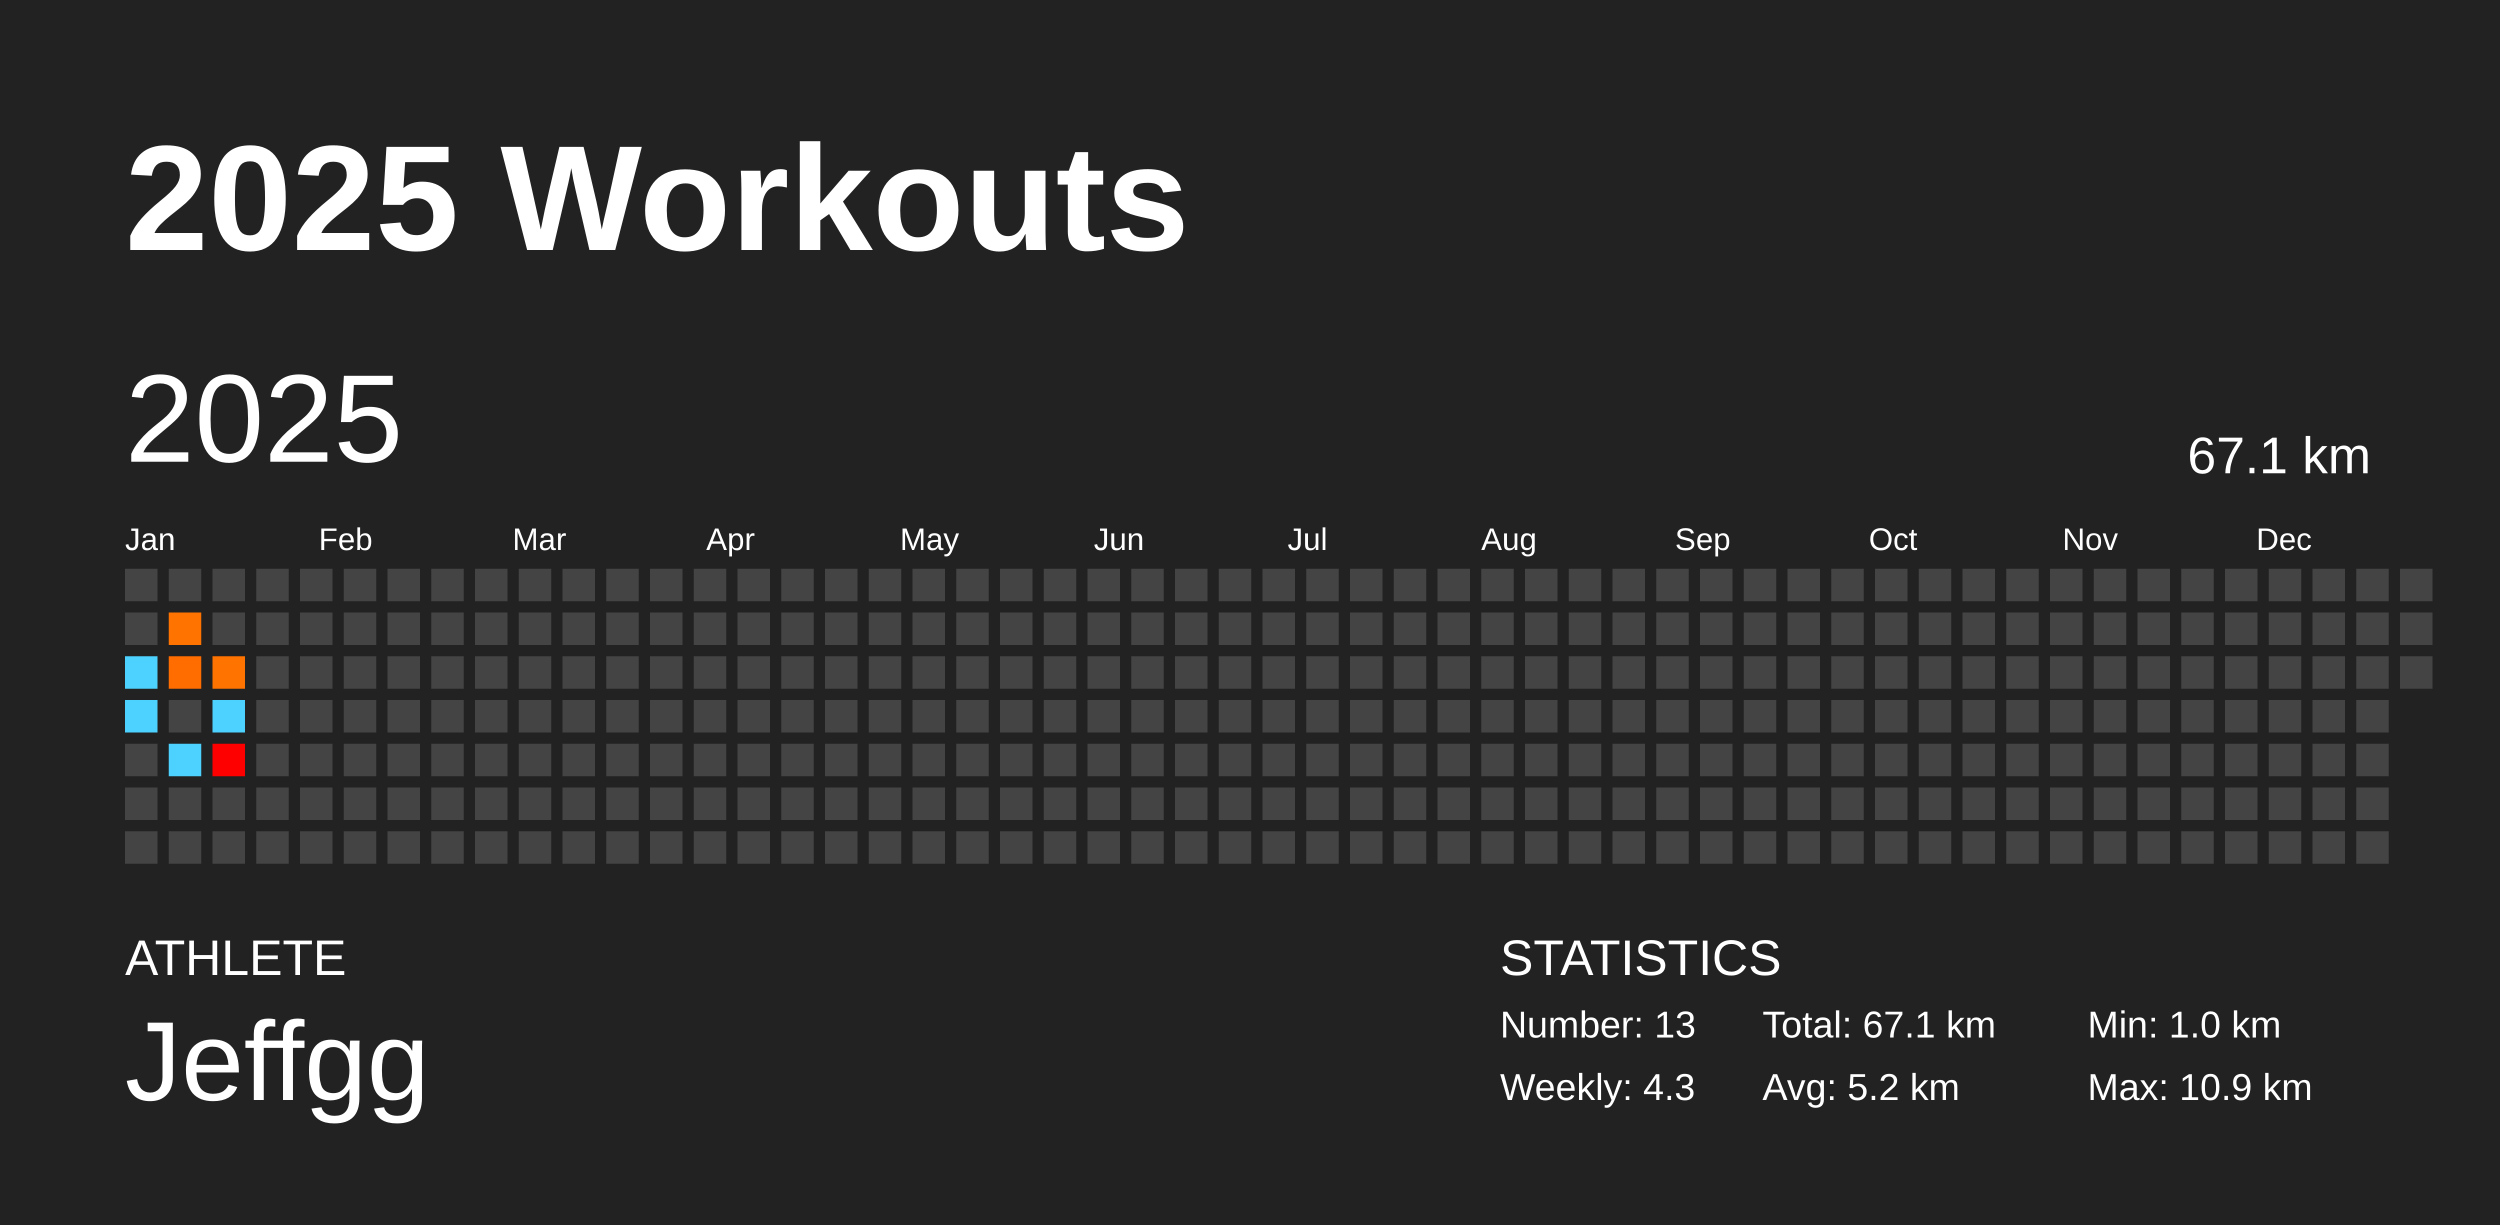
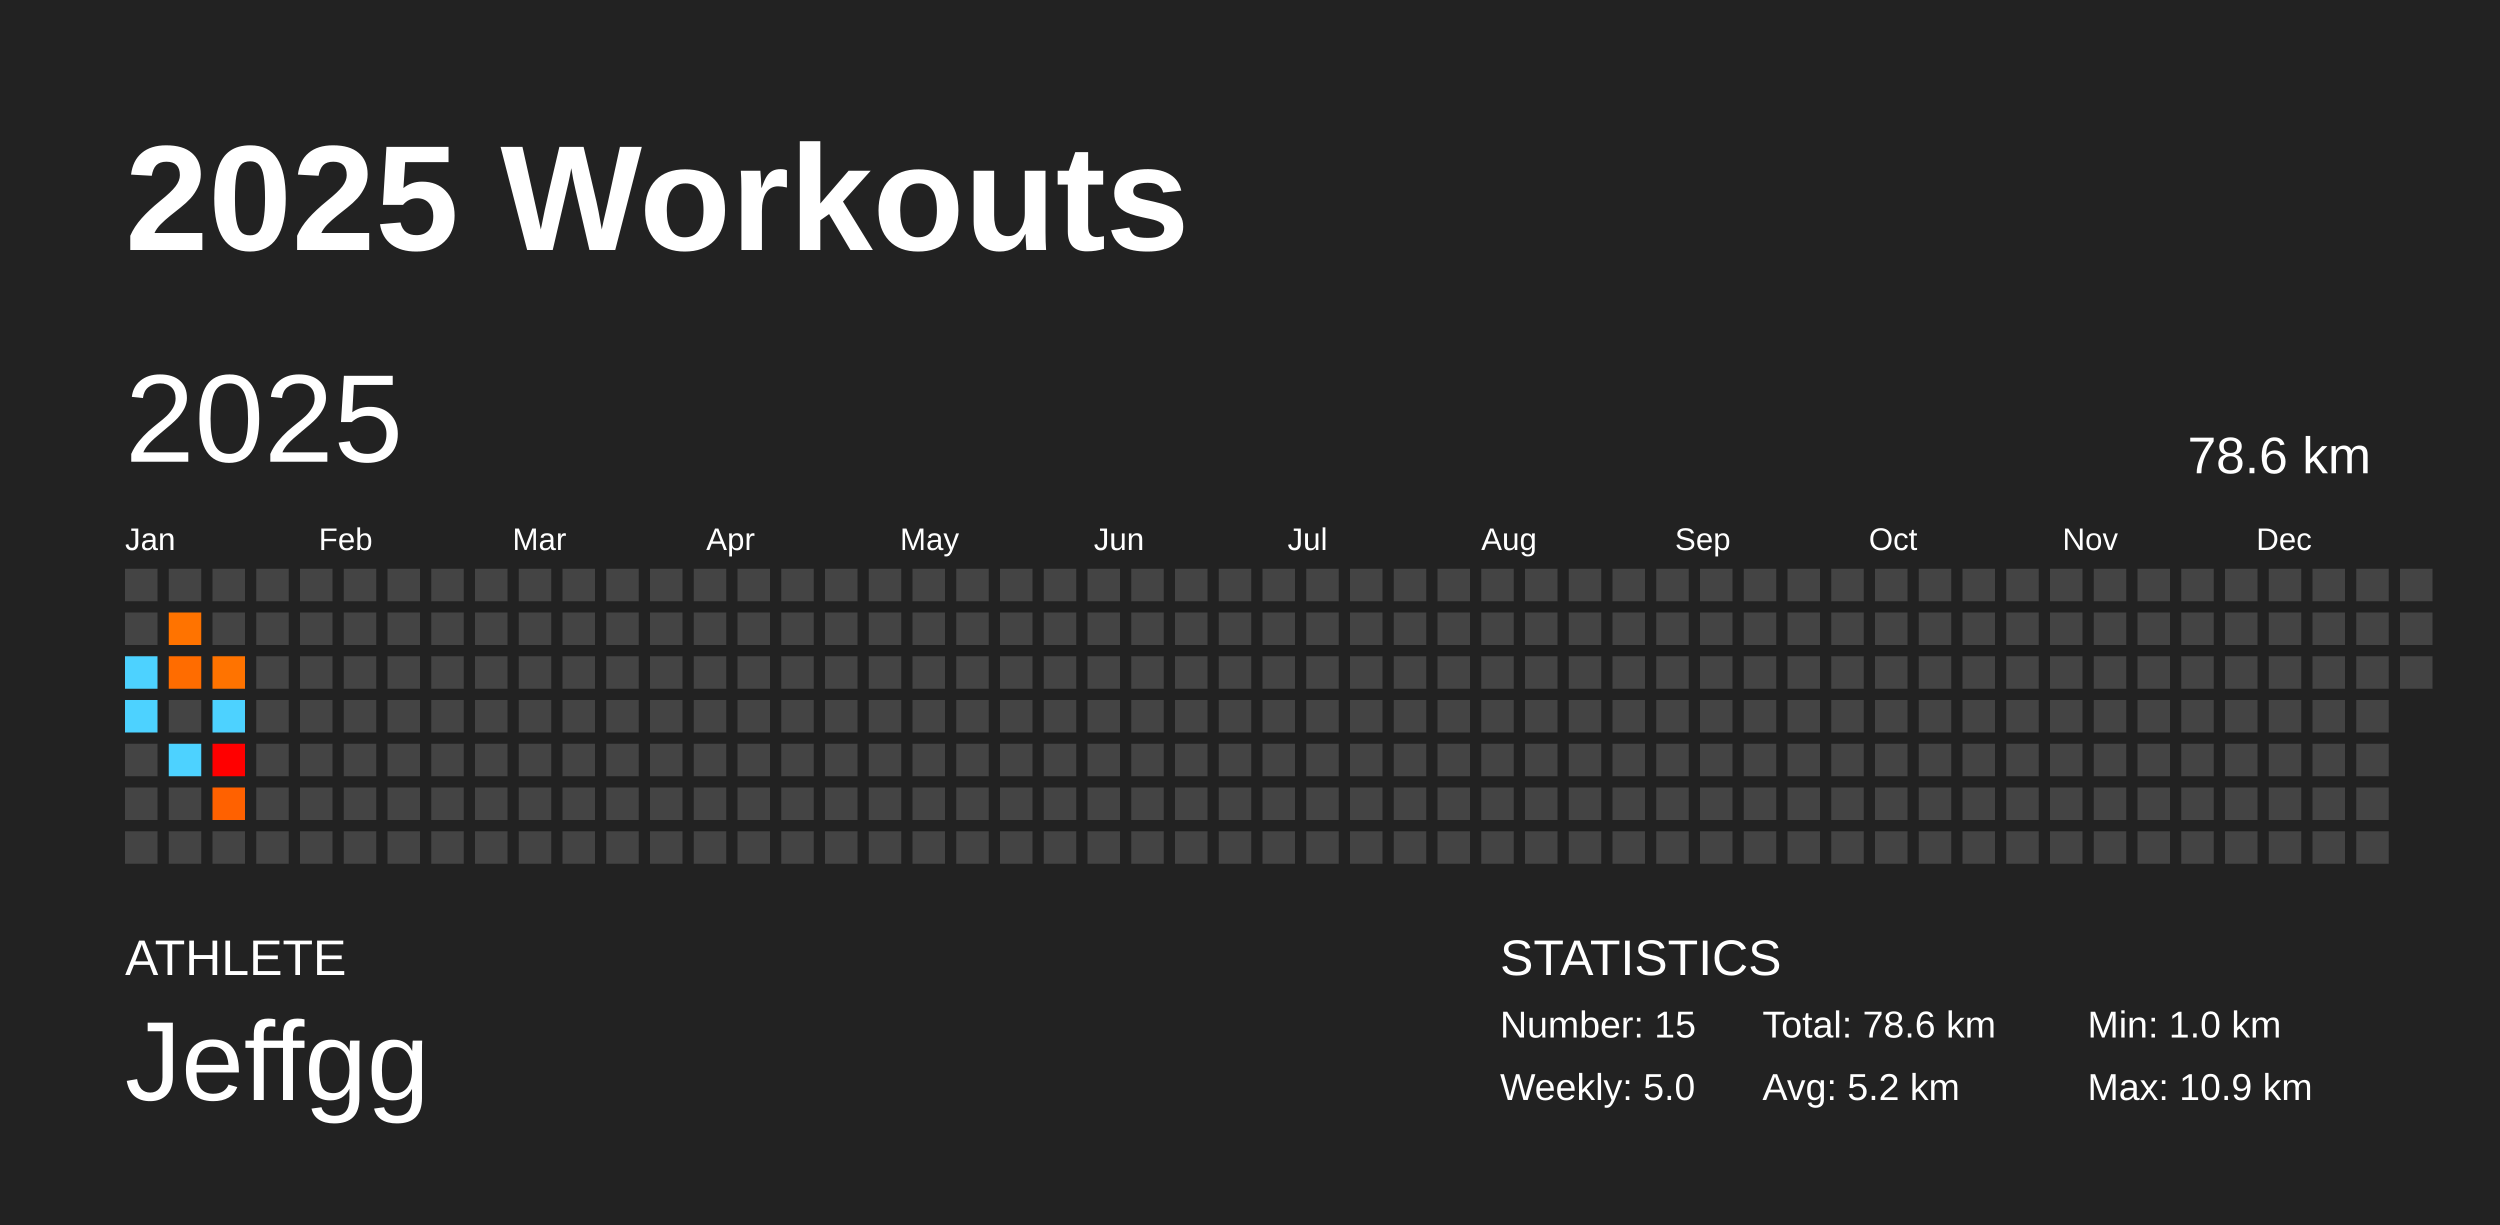
<svg xmlns="http://www.w3.org/2000/svg" baseProfile="full" height="98mm" version="1.1" viewBox="0,0,200,98" width="200mm">
  <defs />
  <rect fill="#222222" height="98" width="200" x="0" y="0" />
  <text fill="#FFFFFF" style="font-size:12px; font-family:Arial; font-weight:bold;" x="10" y="20">2025 Workouts</text>
  <text fill="#FFFFFF" style="font-size:4px; font-family:Arial" x="10" y="78">ATHLETE</text>
  <text fill="#FFFFFF" style="font-size:9px; font-family:Arial" x="10" y="88">Jeffgg</text>
  <text fill="#FFFFFF" style="font-size:4px; font-family:Arial" x="120" y="78">STATISTICS</text>
-   <text fill="#FFFFFF" style="font-size:3px; font-family:Arial" x="120" y="83">Number: 13</text>
-   <text fill="#FFFFFF" style="font-size:3px; font-family:Arial" x="120" y="88">Weekly: 4.3</text>
-   <text fill="#FFFFFF" style="font-size:3px; font-family:Arial" x="141" y="83">Total: 67.1 km</text>
+   <text fill="#FFFFFF" style="font-size:3px; font-family:Arial" x="120" y="83">Number: 15</text>
+   <text fill="#FFFFFF" style="font-size:3px; font-family:Arial" x="120" y="88">Weekly: 5.0</text>
+   <text fill="#FFFFFF" style="font-size:3px; font-family:Arial" x="141" y="83">Total: 78.6 km</text>
  <text fill="#FFFFFF" style="font-size:3px; font-family:Arial" x="141" y="88">Avg: 5.2 km</text>
  <text fill="#FFFFFF" style="font-size:3px; font-family:Arial" x="167" y="83">Min: 1.0 km</text>
  <text fill="#FFFFFF" style="font-size:3px; font-family:Arial" x="167" y="88">Max: 10.9 km</text>
  <text dominant-baseline="hanging" fill="#FFFFFF" style="font-size:10.0px; font-family:Arial;" x="10" y="30">2025</text>
-   <text dominant-baseline="hanging" fill="#FFFFFF" style="font-size:4.125px; font-family:Arial;" x="175" y="35">67.1 km</text>
+   <text dominant-baseline="hanging" fill="#FFFFFF" style="font-size:4.125px; font-family:Arial;" x="175" y="35">78.6 km</text>
  <text fill="#FFFFFF" style="font-size:2.5px; font-family:Arial" x="10.0" y="44">Jan</text>
  <text fill="#FFFFFF" style="font-size:2.5px; font-family:Arial" x="25.5" y="44">Feb</text>
  <text fill="#FFFFFF" style="font-size:2.5px; font-family:Arial" x="41.0" y="44">Mar</text>
  <text fill="#FFFFFF" style="font-size:2.5px; font-family:Arial" x="56.5" y="44">Apr</text>
  <text fill="#FFFFFF" style="font-size:2.5px; font-family:Arial" x="72.0" y="44">May</text>
  <text fill="#FFFFFF" style="font-size:2.5px; font-family:Arial" x="87.5" y="44">Jun</text>
  <text fill="#FFFFFF" style="font-size:2.5px; font-family:Arial" x="103.0" y="44">Jul</text>
  <text fill="#FFFFFF" style="font-size:2.5px; font-family:Arial" x="118.5" y="44">Aug</text>
  <text fill="#FFFFFF" style="font-size:2.5px; font-family:Arial" x="134.0" y="44">Sep</text>
  <text fill="#FFFFFF" style="font-size:2.5px; font-family:Arial" x="149.5" y="44">Oct</text>
  <text fill="#FFFFFF" style="font-size:2.5px; font-family:Arial" x="165.0" y="44">Nov</text>
  <text fill="#FFFFFF" style="font-size:2.5px; font-family:Arial" x="180.5" y="44">Dec</text>
  <rect fill="#444444" height="2.6" width="2.6" x="10.0" y="45.5" />
  <rect fill="#444444" height="2.6" width="2.6" x="10.0" y="49.0" />
  <rect fill="#4dd2ff" height="2.6" width="2.6" x="10.0" y="52.5" />
  <rect fill="#4dd2ff" height="2.6" width="2.6" x="10.0" y="56.0" />
  <rect fill="#444444" height="2.6" width="2.6" x="10.0" y="59.5" />
  <rect fill="#444444" height="2.6" width="2.6" x="10.0" y="63.0" />
  <rect fill="#444444" height="2.6" width="2.6" x="10.0" y="66.5" />
  <rect fill="#444444" height="2.6" width="2.6" x="13.5" y="45.5" />
  <rect fill="#ff7300" height="2.6" width="2.6" x="13.5" y="49.0" />
  <rect fill="#ff6c00" height="2.6" width="2.6" x="13.5" y="52.5" />
  <rect fill="#444444" height="2.6" width="2.6" x="13.5" y="56.0" />
  <rect fill="#4dd2ff" height="2.6" width="2.6" x="13.5" y="59.5" />
  <rect fill="#444444" height="2.6" width="2.6" x="13.5" y="63.0" />
  <rect fill="#444444" height="2.6" width="2.6" x="13.5" y="66.5" />
  <rect fill="#444444" height="2.6" width="2.6" x="17.0" y="45.5" />
  <rect fill="#444444" height="2.6" width="2.6" x="17.0" y="49.0" />
  <rect fill="#ff7300" height="2.6" width="2.6" x="17.0" y="52.5" />
  <rect fill="#4dd2ff" height="2.6" width="2.6" x="17.0" y="56.0" />
  <rect fill="#ff0000" height="2.6" width="2.6" x="17.0" y="59.5" />
-   <rect fill="#444444" height="2.6" width="2.6" x="17.0" y="63.0" />
+   <rect fill="#ff6100" height="2.6" width="2.6" x="17.0" y="63.0" />
  <rect fill="#444444" height="2.6" width="2.6" x="17.0" y="66.5" />
  <rect fill="#444444" height="2.6" width="2.6" x="20.5" y="45.5" />
  <rect fill="#444444" height="2.6" width="2.6" x="20.5" y="49.0" />
  <rect fill="#444444" height="2.6" width="2.6" x="20.5" y="52.5" />
  <rect fill="#444444" height="2.6" width="2.6" x="20.5" y="56.0" />
  <rect fill="#444444" height="2.6" width="2.6" x="20.5" y="59.5" />
  <rect fill="#444444" height="2.6" width="2.6" x="20.5" y="63.0" />
  <rect fill="#444444" height="2.6" width="2.6" x="20.5" y="66.5" />
  <rect fill="#444444" height="2.6" width="2.6" x="24.0" y="45.5" />
  <rect fill="#444444" height="2.6" width="2.6" x="24.0" y="49.0" />
  <rect fill="#444444" height="2.6" width="2.6" x="24.0" y="52.5" />
  <rect fill="#444444" height="2.6" width="2.6" x="24.0" y="56.0" />
  <rect fill="#444444" height="2.6" width="2.6" x="24.0" y="59.5" />
  <rect fill="#444444" height="2.6" width="2.6" x="24.0" y="63.0" />
  <rect fill="#444444" height="2.6" width="2.6" x="24.0" y="66.5" />
  <rect fill="#444444" height="2.6" width="2.6" x="27.5" y="45.5" />
  <rect fill="#444444" height="2.6" width="2.6" x="27.5" y="49.0" />
  <rect fill="#444444" height="2.6" width="2.6" x="27.5" y="52.5" />
  <rect fill="#444444" height="2.6" width="2.6" x="27.5" y="56.0" />
  <rect fill="#444444" height="2.6" width="2.6" x="27.5" y="59.5" />
  <rect fill="#444444" height="2.6" width="2.6" x="27.5" y="63.0" />
  <rect fill="#444444" height="2.6" width="2.6" x="27.5" y="66.5" />
  <rect fill="#444444" height="2.6" width="2.6" x="31.0" y="45.5" />
  <rect fill="#444444" height="2.6" width="2.6" x="31.0" y="49.0" />
  <rect fill="#444444" height="2.6" width="2.6" x="31.0" y="52.5" />
  <rect fill="#444444" height="2.6" width="2.6" x="31.0" y="56.0" />
  <rect fill="#444444" height="2.6" width="2.6" x="31.0" y="59.5" />
  <rect fill="#444444" height="2.6" width="2.6" x="31.0" y="63.0" />
  <rect fill="#444444" height="2.6" width="2.6" x="31.0" y="66.5" />
  <rect fill="#444444" height="2.6" width="2.6" x="34.5" y="45.5" />
  <rect fill="#444444" height="2.6" width="2.6" x="34.5" y="49.0" />
  <rect fill="#444444" height="2.6" width="2.6" x="34.5" y="52.5" />
  <rect fill="#444444" height="2.6" width="2.6" x="34.5" y="56.0" />
  <rect fill="#444444" height="2.6" width="2.6" x="34.5" y="59.5" />
  <rect fill="#444444" height="2.6" width="2.6" x="34.5" y="63.0" />
  <rect fill="#444444" height="2.6" width="2.6" x="34.5" y="66.5" />
  <rect fill="#444444" height="2.6" width="2.6" x="38.0" y="45.5" />
  <rect fill="#444444" height="2.6" width="2.6" x="38.0" y="49.0" />
  <rect fill="#444444" height="2.6" width="2.6" x="38.0" y="52.5" />
  <rect fill="#444444" height="2.6" width="2.6" x="38.0" y="56.0" />
  <rect fill="#444444" height="2.6" width="2.6" x="38.0" y="59.5" />
  <rect fill="#444444" height="2.6" width="2.6" x="38.0" y="63.0" />
  <rect fill="#444444" height="2.6" width="2.6" x="38.0" y="66.5" />
  <rect fill="#444444" height="2.6" width="2.6" x="41.5" y="45.5" />
  <rect fill="#444444" height="2.6" width="2.6" x="41.5" y="49.0" />
  <rect fill="#444444" height="2.6" width="2.6" x="41.5" y="52.5" />
  <rect fill="#444444" height="2.6" width="2.6" x="41.5" y="56.0" />
  <rect fill="#444444" height="2.6" width="2.6" x="41.5" y="59.5" />
  <rect fill="#444444" height="2.6" width="2.6" x="41.5" y="63.0" />
  <rect fill="#444444" height="2.6" width="2.6" x="41.5" y="66.5" />
  <rect fill="#444444" height="2.6" width="2.6" x="45.0" y="45.5" />
  <rect fill="#444444" height="2.6" width="2.6" x="45.0" y="49.0" />
  <rect fill="#444444" height="2.6" width="2.6" x="45.0" y="52.5" />
  <rect fill="#444444" height="2.6" width="2.6" x="45.0" y="56.0" />
  <rect fill="#444444" height="2.6" width="2.6" x="45.0" y="59.5" />
  <rect fill="#444444" height="2.6" width="2.6" x="45.0" y="63.0" />
  <rect fill="#444444" height="2.6" width="2.6" x="45.0" y="66.5" />
  <rect fill="#444444" height="2.6" width="2.6" x="48.5" y="45.5" />
  <rect fill="#444444" height="2.6" width="2.6" x="48.5" y="49.0" />
  <rect fill="#444444" height="2.6" width="2.6" x="48.5" y="52.5" />
  <rect fill="#444444" height="2.6" width="2.6" x="48.5" y="56.0" />
  <rect fill="#444444" height="2.6" width="2.6" x="48.5" y="59.5" />
  <rect fill="#444444" height="2.6" width="2.6" x="48.5" y="63.0" />
  <rect fill="#444444" height="2.6" width="2.6" x="48.5" y="66.5" />
  <rect fill="#444444" height="2.6" width="2.6" x="52.0" y="45.5" />
  <rect fill="#444444" height="2.6" width="2.6" x="52.0" y="49.0" />
  <rect fill="#444444" height="2.6" width="2.6" x="52.0" y="52.5" />
  <rect fill="#444444" height="2.6" width="2.6" x="52.0" y="56.0" />
  <rect fill="#444444" height="2.6" width="2.6" x="52.0" y="59.5" />
  <rect fill="#444444" height="2.6" width="2.6" x="52.0" y="63.0" />
  <rect fill="#444444" height="2.6" width="2.6" x="52.0" y="66.5" />
  <rect fill="#444444" height="2.6" width="2.6" x="55.5" y="45.5" />
  <rect fill="#444444" height="2.6" width="2.6" x="55.5" y="49.0" />
  <rect fill="#444444" height="2.6" width="2.6" x="55.5" y="52.5" />
  <rect fill="#444444" height="2.6" width="2.6" x="55.5" y="56.0" />
  <rect fill="#444444" height="2.6" width="2.6" x="55.5" y="59.5" />
  <rect fill="#444444" height="2.6" width="2.6" x="55.5" y="63.0" />
  <rect fill="#444444" height="2.6" width="2.6" x="55.5" y="66.5" />
  <rect fill="#444444" height="2.6" width="2.6" x="59.0" y="45.5" />
  <rect fill="#444444" height="2.6" width="2.6" x="59.0" y="49.0" />
  <rect fill="#444444" height="2.6" width="2.6" x="59.0" y="52.5" />
  <rect fill="#444444" height="2.6" width="2.6" x="59.0" y="56.0" />
  <rect fill="#444444" height="2.6" width="2.6" x="59.0" y="59.5" />
  <rect fill="#444444" height="2.6" width="2.6" x="59.0" y="63.0" />
  <rect fill="#444444" height="2.6" width="2.6" x="59.0" y="66.5" />
  <rect fill="#444444" height="2.6" width="2.6" x="62.5" y="45.5" />
  <rect fill="#444444" height="2.6" width="2.6" x="62.5" y="49.0" />
  <rect fill="#444444" height="2.6" width="2.6" x="62.5" y="52.5" />
  <rect fill="#444444" height="2.6" width="2.6" x="62.5" y="56.0" />
  <rect fill="#444444" height="2.6" width="2.6" x="62.5" y="59.5" />
  <rect fill="#444444" height="2.6" width="2.6" x="62.5" y="63.0" />
  <rect fill="#444444" height="2.6" width="2.6" x="62.5" y="66.5" />
  <rect fill="#444444" height="2.6" width="2.6" x="66.0" y="45.5" />
  <rect fill="#444444" height="2.6" width="2.6" x="66.0" y="49.0" />
  <rect fill="#444444" height="2.6" width="2.6" x="66.0" y="52.5" />
  <rect fill="#444444" height="2.6" width="2.6" x="66.0" y="56.0" />
  <rect fill="#444444" height="2.6" width="2.6" x="66.0" y="59.5" />
  <rect fill="#444444" height="2.6" width="2.6" x="66.0" y="63.0" />
  <rect fill="#444444" height="2.6" width="2.6" x="66.0" y="66.5" />
  <rect fill="#444444" height="2.6" width="2.6" x="69.5" y="45.5" />
  <rect fill="#444444" height="2.6" width="2.6" x="69.5" y="49.0" />
  <rect fill="#444444" height="2.6" width="2.6" x="69.5" y="52.5" />
  <rect fill="#444444" height="2.6" width="2.6" x="69.5" y="56.0" />
  <rect fill="#444444" height="2.6" width="2.6" x="69.5" y="59.5" />
  <rect fill="#444444" height="2.6" width="2.6" x="69.5" y="63.0" />
  <rect fill="#444444" height="2.6" width="2.6" x="69.5" y="66.5" />
  <rect fill="#444444" height="2.6" width="2.6" x="73.0" y="45.5" />
  <rect fill="#444444" height="2.6" width="2.6" x="73.0" y="49.0" />
  <rect fill="#444444" height="2.6" width="2.6" x="73.0" y="52.5" />
  <rect fill="#444444" height="2.6" width="2.6" x="73.0" y="56.0" />
  <rect fill="#444444" height="2.6" width="2.6" x="73.0" y="59.5" />
  <rect fill="#444444" height="2.6" width="2.6" x="73.0" y="63.0" />
  <rect fill="#444444" height="2.6" width="2.6" x="73.0" y="66.5" />
  <rect fill="#444444" height="2.6" width="2.6" x="76.5" y="45.5" />
  <rect fill="#444444" height="2.6" width="2.6" x="76.5" y="49.0" />
  <rect fill="#444444" height="2.6" width="2.6" x="76.5" y="52.5" />
  <rect fill="#444444" height="2.6" width="2.6" x="76.5" y="56.0" />
  <rect fill="#444444" height="2.6" width="2.6" x="76.5" y="59.5" />
  <rect fill="#444444" height="2.6" width="2.6" x="76.5" y="63.0" />
  <rect fill="#444444" height="2.6" width="2.6" x="76.5" y="66.5" />
  <rect fill="#444444" height="2.6" width="2.6" x="80.0" y="45.5" />
  <rect fill="#444444" height="2.6" width="2.6" x="80.0" y="49.0" />
  <rect fill="#444444" height="2.6" width="2.6" x="80.0" y="52.5" />
  <rect fill="#444444" height="2.6" width="2.6" x="80.0" y="56.0" />
  <rect fill="#444444" height="2.6" width="2.6" x="80.0" y="59.5" />
  <rect fill="#444444" height="2.6" width="2.6" x="80.0" y="63.0" />
  <rect fill="#444444" height="2.6" width="2.6" x="80.0" y="66.5" />
  <rect fill="#444444" height="2.6" width="2.6" x="83.5" y="45.5" />
  <rect fill="#444444" height="2.6" width="2.6" x="83.5" y="49.0" />
  <rect fill="#444444" height="2.6" width="2.6" x="83.5" y="52.5" />
  <rect fill="#444444" height="2.6" width="2.6" x="83.5" y="56.0" />
  <rect fill="#444444" height="2.6" width="2.6" x="83.5" y="59.5" />
  <rect fill="#444444" height="2.6" width="2.6" x="83.5" y="63.0" />
  <rect fill="#444444" height="2.6" width="2.6" x="83.5" y="66.5" />
  <rect fill="#444444" height="2.6" width="2.6" x="87.0" y="45.5" />
  <rect fill="#444444" height="2.6" width="2.6" x="87.0" y="49.0" />
  <rect fill="#444444" height="2.6" width="2.6" x="87.0" y="52.5" />
  <rect fill="#444444" height="2.6" width="2.6" x="87.0" y="56.0" />
  <rect fill="#444444" height="2.6" width="2.6" x="87.0" y="59.5" />
  <rect fill="#444444" height="2.6" width="2.6" x="87.0" y="63.0" />
  <rect fill="#444444" height="2.6" width="2.6" x="87.0" y="66.5" />
  <rect fill="#444444" height="2.6" width="2.6" x="90.5" y="45.5" />
  <rect fill="#444444" height="2.6" width="2.6" x="90.5" y="49.0" />
  <rect fill="#444444" height="2.6" width="2.6" x="90.5" y="52.5" />
  <rect fill="#444444" height="2.6" width="2.6" x="90.5" y="56.0" />
  <rect fill="#444444" height="2.6" width="2.6" x="90.5" y="59.5" />
  <rect fill="#444444" height="2.6" width="2.6" x="90.5" y="63.0" />
  <rect fill="#444444" height="2.6" width="2.6" x="90.5" y="66.5" />
  <rect fill="#444444" height="2.6" width="2.6" x="94.0" y="45.5" />
  <rect fill="#444444" height="2.6" width="2.6" x="94.0" y="49.0" />
  <rect fill="#444444" height="2.6" width="2.6" x="94.0" y="52.5" />
  <rect fill="#444444" height="2.6" width="2.6" x="94.0" y="56.0" />
  <rect fill="#444444" height="2.6" width="2.6" x="94.0" y="59.5" />
  <rect fill="#444444" height="2.6" width="2.6" x="94.0" y="63.0" />
  <rect fill="#444444" height="2.6" width="2.6" x="94.0" y="66.5" />
  <rect fill="#444444" height="2.6" width="2.6" x="97.5" y="45.5" />
  <rect fill="#444444" height="2.6" width="2.6" x="97.5" y="49.0" />
  <rect fill="#444444" height="2.6" width="2.6" x="97.5" y="52.5" />
  <rect fill="#444444" height="2.6" width="2.6" x="97.5" y="56.0" />
  <rect fill="#444444" height="2.6" width="2.6" x="97.5" y="59.5" />
  <rect fill="#444444" height="2.6" width="2.6" x="97.5" y="63.0" />
  <rect fill="#444444" height="2.6" width="2.6" x="97.5" y="66.5" />
  <rect fill="#444444" height="2.6" width="2.6" x="101.0" y="45.5" />
  <rect fill="#444444" height="2.6" width="2.6" x="101.0" y="49.0" />
  <rect fill="#444444" height="2.6" width="2.6" x="101.0" y="52.5" />
  <rect fill="#444444" height="2.6" width="2.6" x="101.0" y="56.0" />
  <rect fill="#444444" height="2.6" width="2.6" x="101.0" y="59.5" />
  <rect fill="#444444" height="2.6" width="2.6" x="101.0" y="63.0" />
  <rect fill="#444444" height="2.6" width="2.6" x="101.0" y="66.5" />
  <rect fill="#444444" height="2.6" width="2.6" x="104.5" y="45.5" />
  <rect fill="#444444" height="2.6" width="2.6" x="104.5" y="49.0" />
  <rect fill="#444444" height="2.6" width="2.6" x="104.5" y="52.5" />
  <rect fill="#444444" height="2.6" width="2.6" x="104.5" y="56.0" />
  <rect fill="#444444" height="2.6" width="2.6" x="104.5" y="59.5" />
  <rect fill="#444444" height="2.6" width="2.6" x="104.5" y="63.0" />
  <rect fill="#444444" height="2.6" width="2.6" x="104.5" y="66.5" />
  <rect fill="#444444" height="2.6" width="2.6" x="108.0" y="45.5" />
  <rect fill="#444444" height="2.6" width="2.6" x="108.0" y="49.0" />
  <rect fill="#444444" height="2.6" width="2.6" x="108.0" y="52.5" />
  <rect fill="#444444" height="2.6" width="2.6" x="108.0" y="56.0" />
  <rect fill="#444444" height="2.6" width="2.6" x="108.0" y="59.5" />
  <rect fill="#444444" height="2.6" width="2.6" x="108.0" y="63.0" />
  <rect fill="#444444" height="2.6" width="2.6" x="108.0" y="66.5" />
  <rect fill="#444444" height="2.6" width="2.6" x="111.5" y="45.5" />
  <rect fill="#444444" height="2.6" width="2.6" x="111.5" y="49.0" />
  <rect fill="#444444" height="2.6" width="2.6" x="111.5" y="52.5" />
  <rect fill="#444444" height="2.6" width="2.6" x="111.5" y="56.0" />
  <rect fill="#444444" height="2.6" width="2.6" x="111.5" y="59.5" />
  <rect fill="#444444" height="2.6" width="2.6" x="111.5" y="63.0" />
  <rect fill="#444444" height="2.6" width="2.6" x="111.5" y="66.5" />
  <rect fill="#444444" height="2.6" width="2.6" x="115.0" y="45.5" />
  <rect fill="#444444" height="2.6" width="2.6" x="115.0" y="49.0" />
  <rect fill="#444444" height="2.6" width="2.6" x="115.0" y="52.5" />
  <rect fill="#444444" height="2.6" width="2.6" x="115.0" y="56.0" />
  <rect fill="#444444" height="2.6" width="2.6" x="115.0" y="59.5" />
  <rect fill="#444444" height="2.6" width="2.6" x="115.0" y="63.0" />
  <rect fill="#444444" height="2.6" width="2.6" x="115.0" y="66.5" />
  <rect fill="#444444" height="2.6" width="2.6" x="118.5" y="45.5" />
  <rect fill="#444444" height="2.6" width="2.6" x="118.5" y="49.0" />
  <rect fill="#444444" height="2.6" width="2.6" x="118.5" y="52.5" />
  <rect fill="#444444" height="2.6" width="2.6" x="118.5" y="56.0" />
  <rect fill="#444444" height="2.6" width="2.6" x="118.5" y="59.5" />
  <rect fill="#444444" height="2.6" width="2.6" x="118.5" y="63.0" />
  <rect fill="#444444" height="2.6" width="2.6" x="118.5" y="66.5" />
  <rect fill="#444444" height="2.6" width="2.6" x="122.0" y="45.5" />
  <rect fill="#444444" height="2.6" width="2.6" x="122.0" y="49.0" />
  <rect fill="#444444" height="2.6" width="2.6" x="122.0" y="52.5" />
  <rect fill="#444444" height="2.6" width="2.6" x="122.0" y="56.0" />
  <rect fill="#444444" height="2.6" width="2.6" x="122.0" y="59.5" />
  <rect fill="#444444" height="2.6" width="2.6" x="122.0" y="63.0" />
  <rect fill="#444444" height="2.6" width="2.6" x="122.0" y="66.5" />
  <rect fill="#444444" height="2.6" width="2.6" x="125.5" y="45.5" />
  <rect fill="#444444" height="2.6" width="2.6" x="125.5" y="49.0" />
  <rect fill="#444444" height="2.6" width="2.6" x="125.5" y="52.5" />
  <rect fill="#444444" height="2.6" width="2.6" x="125.5" y="56.0" />
  <rect fill="#444444" height="2.6" width="2.6" x="125.5" y="59.5" />
  <rect fill="#444444" height="2.6" width="2.6" x="125.5" y="63.0" />
  <rect fill="#444444" height="2.6" width="2.6" x="125.5" y="66.5" />
  <rect fill="#444444" height="2.6" width="2.6" x="129.0" y="45.5" />
  <rect fill="#444444" height="2.6" width="2.6" x="129.0" y="49.0" />
  <rect fill="#444444" height="2.6" width="2.6" x="129.0" y="52.5" />
  <rect fill="#444444" height="2.6" width="2.6" x="129.0" y="56.0" />
  <rect fill="#444444" height="2.6" width="2.6" x="129.0" y="59.5" />
  <rect fill="#444444" height="2.6" width="2.6" x="129.0" y="63.0" />
  <rect fill="#444444" height="2.6" width="2.6" x="129.0" y="66.5" />
  <rect fill="#444444" height="2.6" width="2.6" x="132.5" y="45.5" />
  <rect fill="#444444" height="2.6" width="2.6" x="132.5" y="49.0" />
  <rect fill="#444444" height="2.6" width="2.6" x="132.5" y="52.5" />
  <rect fill="#444444" height="2.6" width="2.6" x="132.5" y="56.0" />
  <rect fill="#444444" height="2.6" width="2.6" x="132.5" y="59.5" />
  <rect fill="#444444" height="2.6" width="2.6" x="132.5" y="63.0" />
  <rect fill="#444444" height="2.6" width="2.6" x="132.5" y="66.5" />
  <rect fill="#444444" height="2.6" width="2.6" x="136.0" y="45.5" />
  <rect fill="#444444" height="2.6" width="2.6" x="136.0" y="49.0" />
  <rect fill="#444444" height="2.6" width="2.6" x="136.0" y="52.5" />
  <rect fill="#444444" height="2.6" width="2.6" x="136.0" y="56.0" />
  <rect fill="#444444" height="2.6" width="2.6" x="136.0" y="59.5" />
  <rect fill="#444444" height="2.6" width="2.6" x="136.0" y="63.0" />
  <rect fill="#444444" height="2.6" width="2.6" x="136.0" y="66.5" />
  <rect fill="#444444" height="2.6" width="2.6" x="139.5" y="45.5" />
  <rect fill="#444444" height="2.6" width="2.6" x="139.5" y="49.0" />
  <rect fill="#444444" height="2.6" width="2.6" x="139.5" y="52.5" />
  <rect fill="#444444" height="2.6" width="2.6" x="139.5" y="56.0" />
  <rect fill="#444444" height="2.6" width="2.6" x="139.5" y="59.5" />
  <rect fill="#444444" height="2.6" width="2.6" x="139.5" y="63.0" />
  <rect fill="#444444" height="2.6" width="2.6" x="139.5" y="66.5" />
  <rect fill="#444444" height="2.6" width="2.6" x="143.0" y="45.5" />
  <rect fill="#444444" height="2.6" width="2.6" x="143.0" y="49.0" />
  <rect fill="#444444" height="2.6" width="2.6" x="143.0" y="52.5" />
  <rect fill="#444444" height="2.6" width="2.6" x="143.0" y="56.0" />
  <rect fill="#444444" height="2.6" width="2.6" x="143.0" y="59.5" />
  <rect fill="#444444" height="2.6" width="2.6" x="143.0" y="63.0" />
  <rect fill="#444444" height="2.6" width="2.6" x="143.0" y="66.5" />
  <rect fill="#444444" height="2.6" width="2.6" x="146.5" y="45.5" />
  <rect fill="#444444" height="2.6" width="2.6" x="146.5" y="49.0" />
  <rect fill="#444444" height="2.6" width="2.6" x="146.5" y="52.5" />
  <rect fill="#444444" height="2.6" width="2.6" x="146.5" y="56.0" />
  <rect fill="#444444" height="2.6" width="2.6" x="146.5" y="59.5" />
  <rect fill="#444444" height="2.6" width="2.6" x="146.5" y="63.0" />
  <rect fill="#444444" height="2.6" width="2.6" x="146.5" y="66.5" />
  <rect fill="#444444" height="2.6" width="2.6" x="150.0" y="45.5" />
  <rect fill="#444444" height="2.6" width="2.6" x="150.0" y="49.0" />
  <rect fill="#444444" height="2.6" width="2.6" x="150.0" y="52.5" />
  <rect fill="#444444" height="2.6" width="2.6" x="150.0" y="56.0" />
  <rect fill="#444444" height="2.6" width="2.6" x="150.0" y="59.5" />
  <rect fill="#444444" height="2.6" width="2.6" x="150.0" y="63.0" />
  <rect fill="#444444" height="2.6" width="2.6" x="150.0" y="66.5" />
  <rect fill="#444444" height="2.6" width="2.6" x="153.5" y="45.5" />
  <rect fill="#444444" height="2.6" width="2.6" x="153.5" y="49.0" />
  <rect fill="#444444" height="2.6" width="2.6" x="153.5" y="52.5" />
  <rect fill="#444444" height="2.6" width="2.6" x="153.5" y="56.0" />
  <rect fill="#444444" height="2.6" width="2.6" x="153.5" y="59.5" />
  <rect fill="#444444" height="2.6" width="2.6" x="153.5" y="63.0" />
  <rect fill="#444444" height="2.6" width="2.6" x="153.5" y="66.5" />
  <rect fill="#444444" height="2.6" width="2.6" x="157.0" y="45.5" />
  <rect fill="#444444" height="2.6" width="2.6" x="157.0" y="49.0" />
  <rect fill="#444444" height="2.6" width="2.6" x="157.0" y="52.5" />
  <rect fill="#444444" height="2.6" width="2.6" x="157.0" y="56.0" />
  <rect fill="#444444" height="2.6" width="2.6" x="157.0" y="59.5" />
  <rect fill="#444444" height="2.6" width="2.6" x="157.0" y="63.0" />
  <rect fill="#444444" height="2.6" width="2.6" x="157.0" y="66.5" />
  <rect fill="#444444" height="2.6" width="2.6" x="160.5" y="45.5" />
  <rect fill="#444444" height="2.6" width="2.6" x="160.5" y="49.0" />
  <rect fill="#444444" height="2.6" width="2.6" x="160.5" y="52.5" />
  <rect fill="#444444" height="2.6" width="2.6" x="160.5" y="56.0" />
  <rect fill="#444444" height="2.6" width="2.6" x="160.5" y="59.5" />
  <rect fill="#444444" height="2.6" width="2.6" x="160.5" y="63.0" />
  <rect fill="#444444" height="2.6" width="2.6" x="160.5" y="66.5" />
  <rect fill="#444444" height="2.6" width="2.6" x="164.0" y="45.5" />
  <rect fill="#444444" height="2.6" width="2.6" x="164.0" y="49.0" />
  <rect fill="#444444" height="2.6" width="2.6" x="164.0" y="52.5" />
  <rect fill="#444444" height="2.6" width="2.6" x="164.0" y="56.0" />
  <rect fill="#444444" height="2.6" width="2.6" x="164.0" y="59.5" />
  <rect fill="#444444" height="2.6" width="2.6" x="164.0" y="63.0" />
  <rect fill="#444444" height="2.6" width="2.6" x="164.0" y="66.5" />
  <rect fill="#444444" height="2.6" width="2.6" x="167.5" y="45.5" />
  <rect fill="#444444" height="2.6" width="2.6" x="167.5" y="49.0" />
  <rect fill="#444444" height="2.6" width="2.6" x="167.5" y="52.5" />
  <rect fill="#444444" height="2.6" width="2.6" x="167.5" y="56.0" />
  <rect fill="#444444" height="2.6" width="2.6" x="167.5" y="59.5" />
  <rect fill="#444444" height="2.6" width="2.6" x="167.5" y="63.0" />
  <rect fill="#444444" height="2.6" width="2.6" x="167.5" y="66.5" />
  <rect fill="#444444" height="2.6" width="2.6" x="171.0" y="45.5" />
  <rect fill="#444444" height="2.6" width="2.6" x="171.0" y="49.0" />
  <rect fill="#444444" height="2.6" width="2.6" x="171.0" y="52.5" />
  <rect fill="#444444" height="2.6" width="2.6" x="171.0" y="56.0" />
  <rect fill="#444444" height="2.6" width="2.6" x="171.0" y="59.5" />
  <rect fill="#444444" height="2.6" width="2.6" x="171.0" y="63.0" />
  <rect fill="#444444" height="2.6" width="2.6" x="171.0" y="66.5" />
  <rect fill="#444444" height="2.6" width="2.6" x="174.5" y="45.5" />
  <rect fill="#444444" height="2.6" width="2.6" x="174.5" y="49.0" />
  <rect fill="#444444" height="2.6" width="2.6" x="174.5" y="52.5" />
  <rect fill="#444444" height="2.6" width="2.6" x="174.5" y="56.0" />
  <rect fill="#444444" height="2.6" width="2.6" x="174.5" y="59.5" />
  <rect fill="#444444" height="2.6" width="2.6" x="174.5" y="63.0" />
  <rect fill="#444444" height="2.6" width="2.6" x="174.5" y="66.5" />
  <rect fill="#444444" height="2.6" width="2.6" x="178.0" y="45.5" />
  <rect fill="#444444" height="2.6" width="2.6" x="178.0" y="49.0" />
  <rect fill="#444444" height="2.6" width="2.6" x="178.0" y="52.5" />
  <rect fill="#444444" height="2.6" width="2.6" x="178.0" y="56.0" />
  <rect fill="#444444" height="2.6" width="2.6" x="178.0" y="59.5" />
  <rect fill="#444444" height="2.6" width="2.6" x="178.0" y="63.0" />
  <rect fill="#444444" height="2.6" width="2.6" x="178.0" y="66.5" />
  <rect fill="#444444" height="2.6" width="2.6" x="181.5" y="45.5" />
  <rect fill="#444444" height="2.6" width="2.6" x="181.5" y="49.0" />
  <rect fill="#444444" height="2.6" width="2.6" x="181.5" y="52.5" />
  <rect fill="#444444" height="2.6" width="2.6" x="181.5" y="56.0" />
  <rect fill="#444444" height="2.6" width="2.6" x="181.5" y="59.5" />
  <rect fill="#444444" height="2.6" width="2.6" x="181.5" y="63.0" />
  <rect fill="#444444" height="2.6" width="2.6" x="181.5" y="66.5" />
  <rect fill="#444444" height="2.6" width="2.6" x="185.0" y="45.5" />
  <rect fill="#444444" height="2.6" width="2.6" x="185.0" y="49.0" />
  <rect fill="#444444" height="2.6" width="2.6" x="185.0" y="52.5" />
  <rect fill="#444444" height="2.6" width="2.6" x="185.0" y="56.0" />
  <rect fill="#444444" height="2.6" width="2.6" x="185.0" y="59.5" />
  <rect fill="#444444" height="2.6" width="2.6" x="185.0" y="63.0" />
  <rect fill="#444444" height="2.6" width="2.6" x="185.0" y="66.5" />
  <rect fill="#444444" height="2.6" width="2.6" x="188.5" y="45.5" />
  <rect fill="#444444" height="2.6" width="2.6" x="188.5" y="49.0" />
  <rect fill="#444444" height="2.6" width="2.6" x="188.5" y="52.5" />
  <rect fill="#444444" height="2.6" width="2.6" x="188.5" y="56.0" />
  <rect fill="#444444" height="2.6" width="2.6" x="188.5" y="59.5" />
  <rect fill="#444444" height="2.6" width="2.6" x="188.5" y="63.0" />
  <rect fill="#444444" height="2.6" width="2.6" x="188.5" y="66.5" />
  <rect fill="#444444" height="2.6" width="2.6" x="192.0" y="45.5" />
  <rect fill="#444444" height="2.6" width="2.6" x="192.0" y="49.0" />
  <rect fill="#444444" height="2.6" width="2.6" x="192.0" y="52.5" />
</svg>
